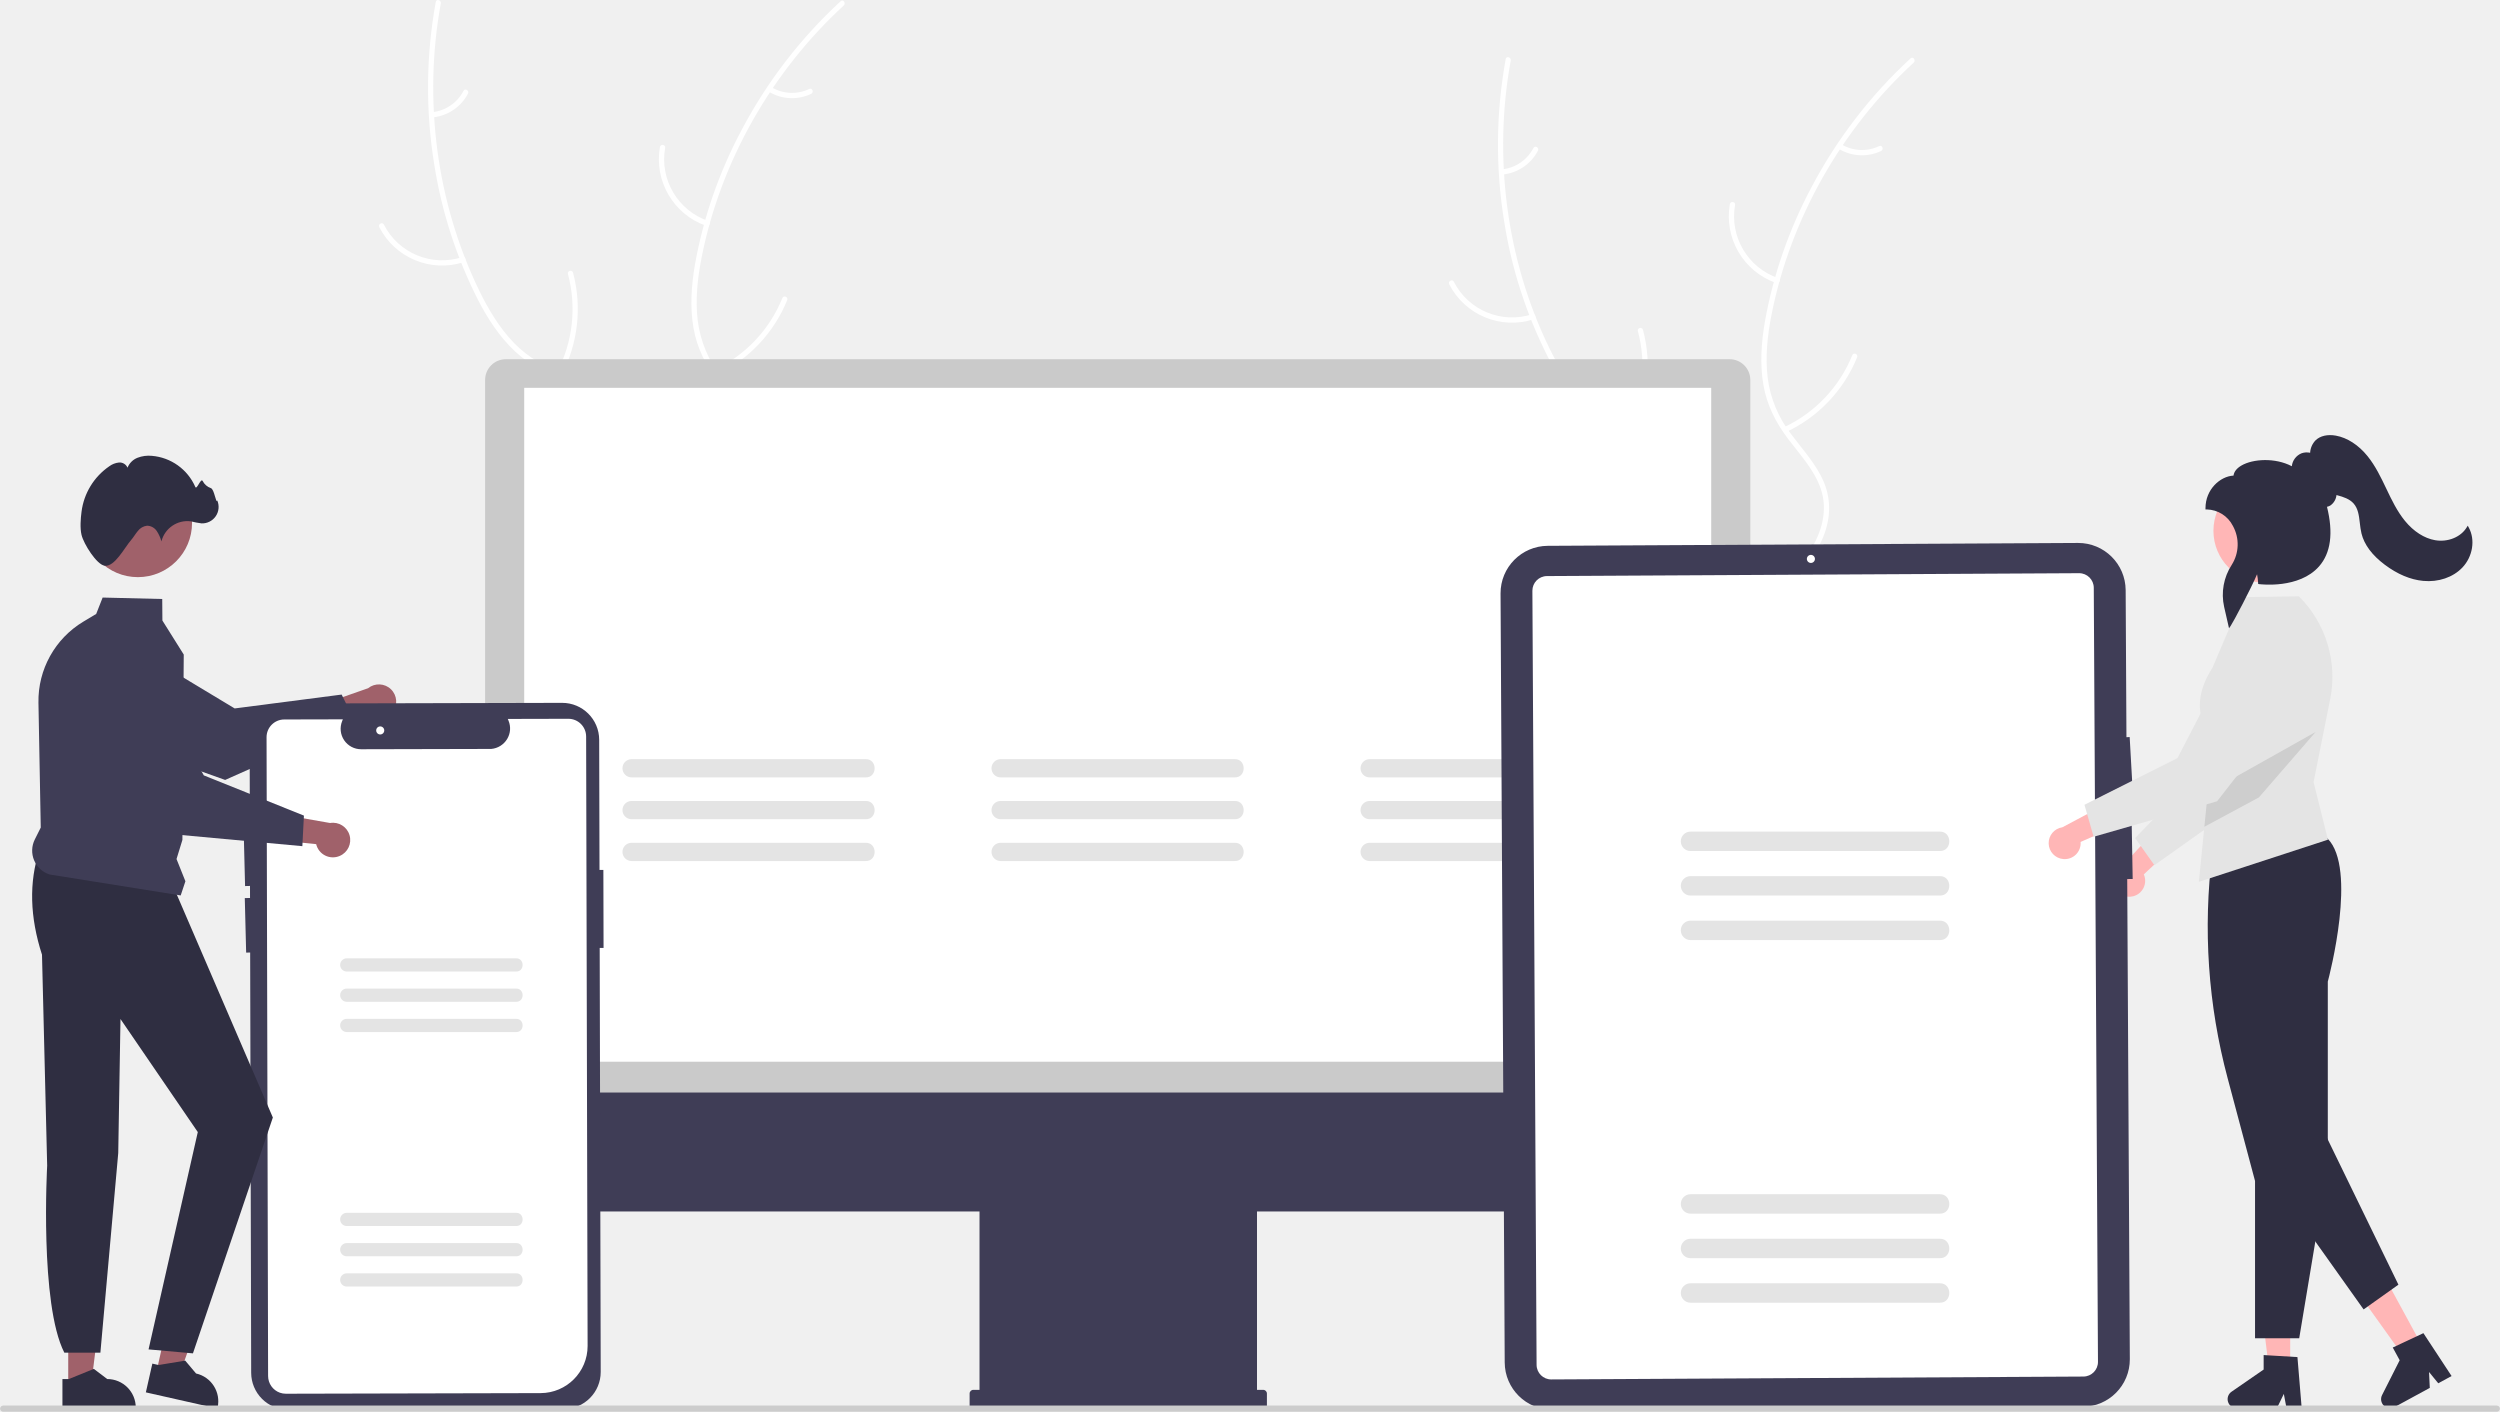
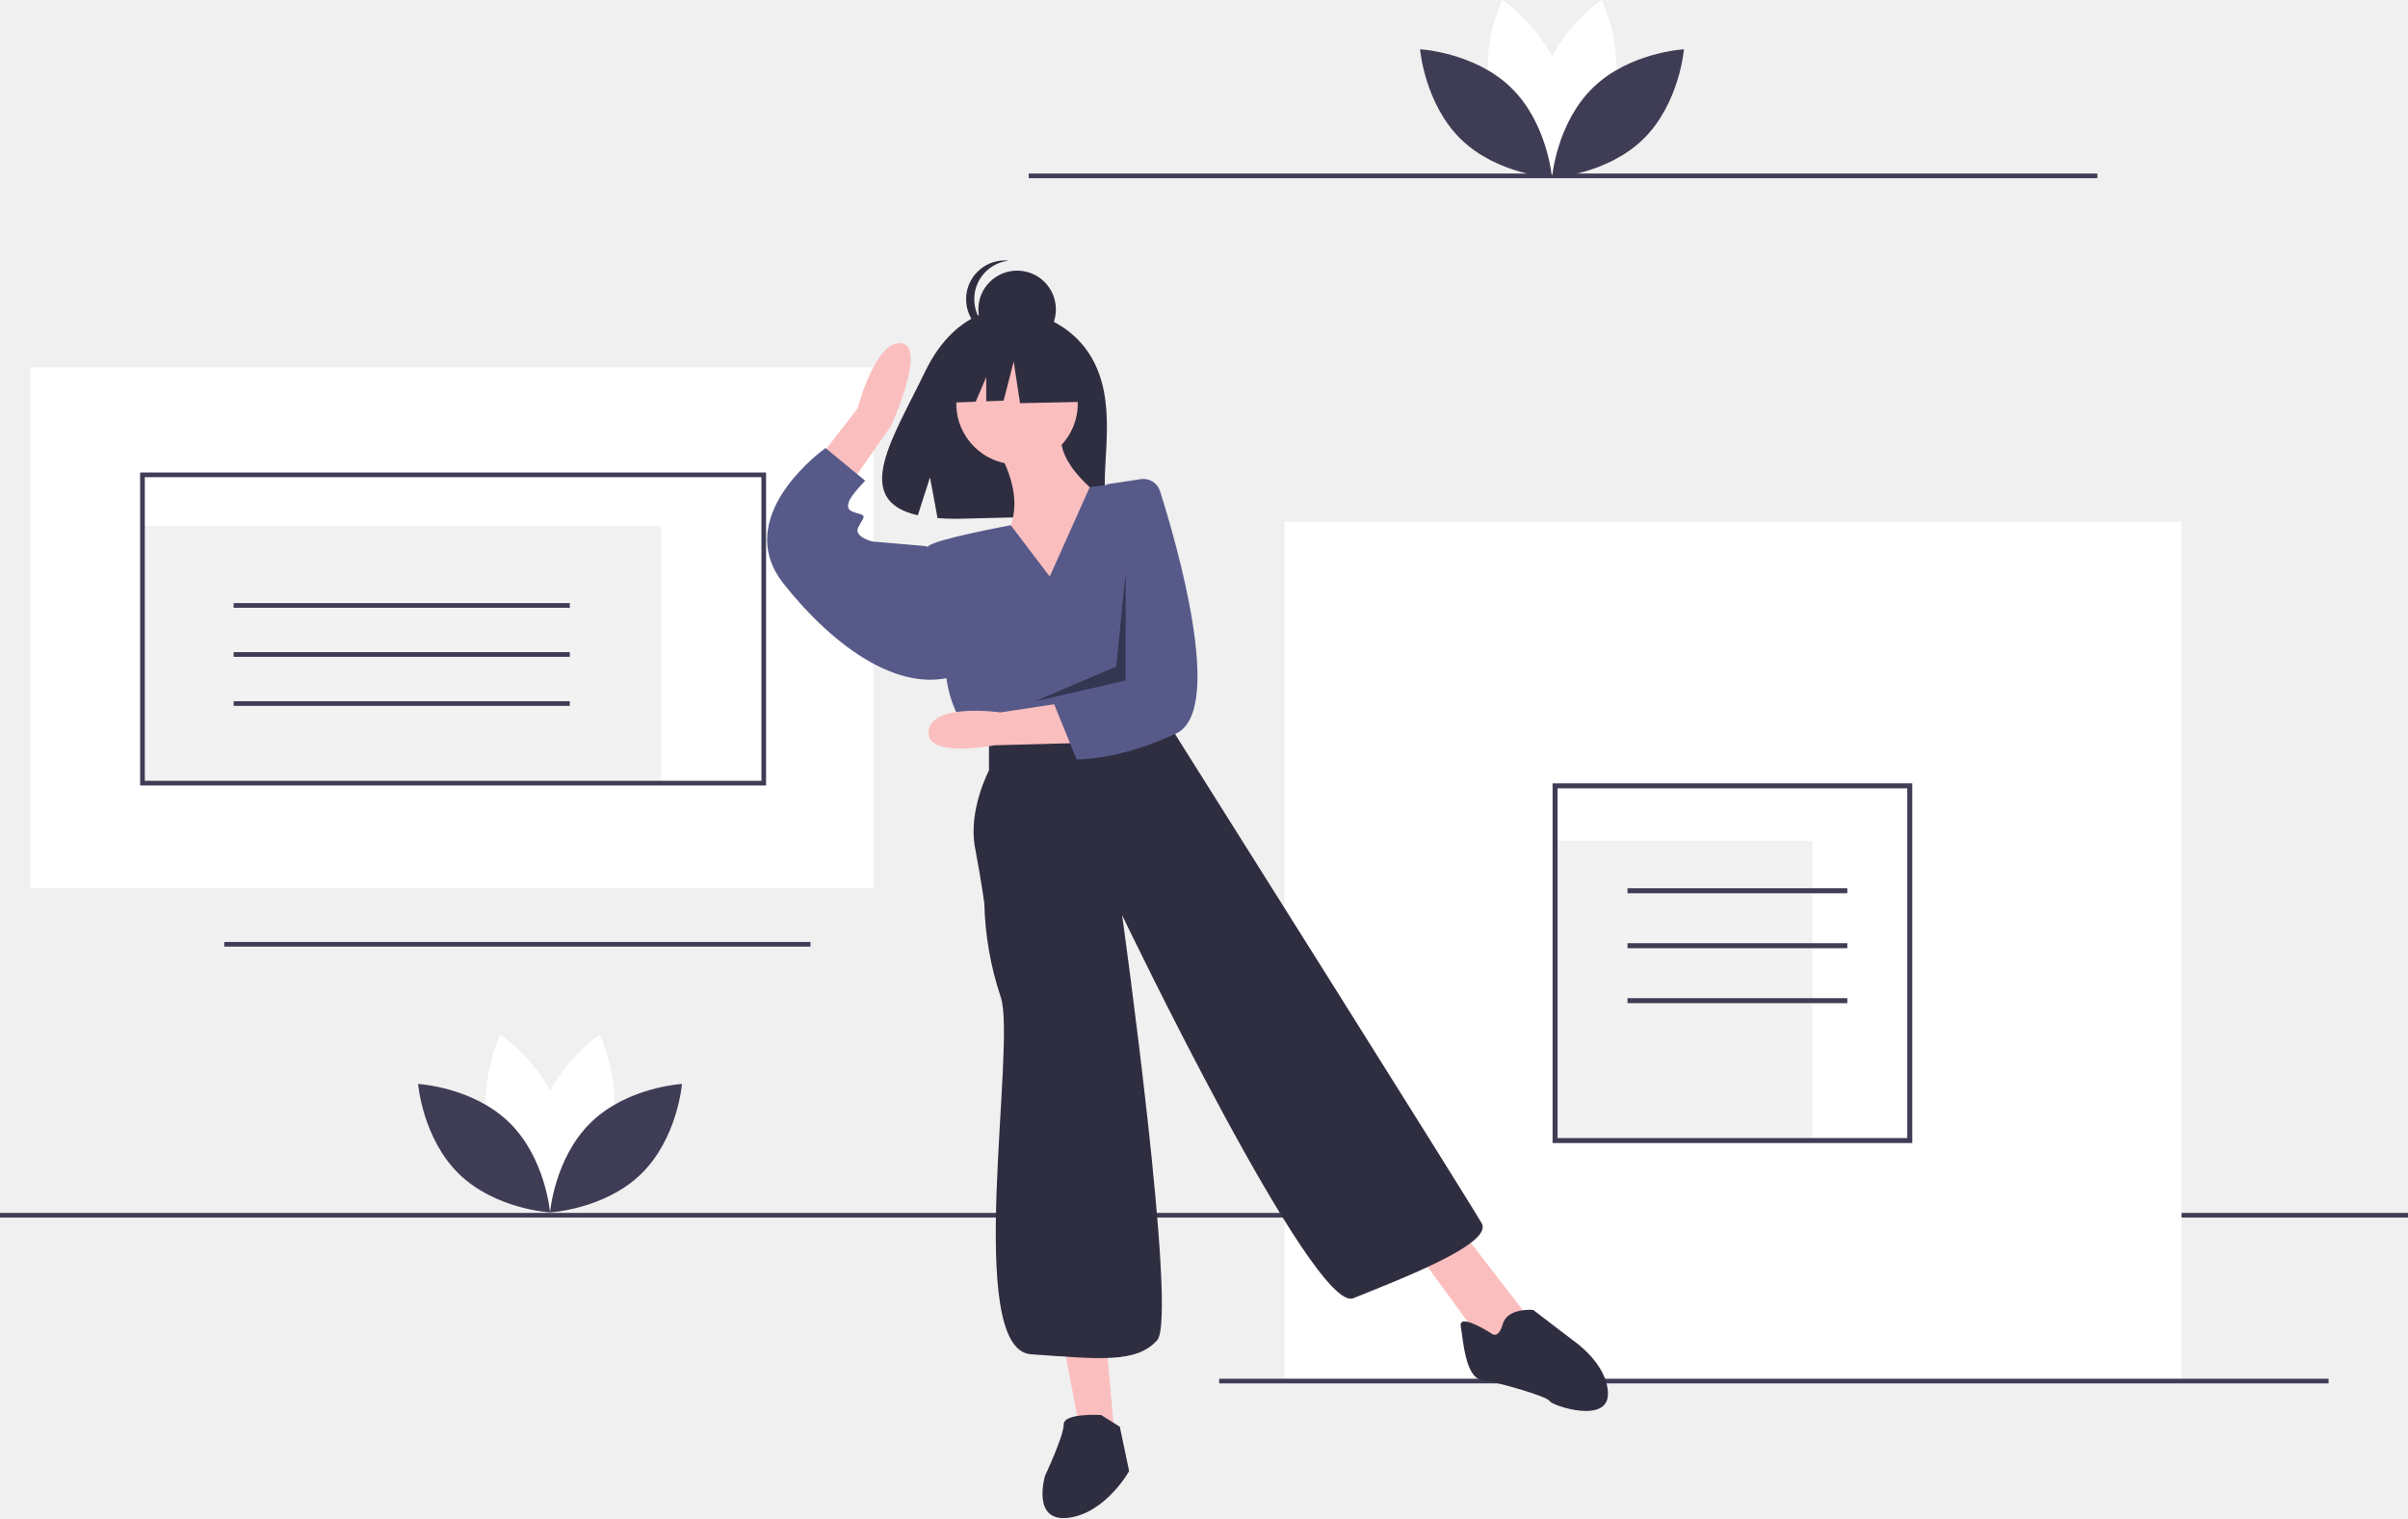
- <svg xmlns="http://www.w3.org/2000/svg" id="fea1fc4e-769a-4b20-9f11-50e93fd8b410" data-name="Layer 1" width="962.675" height="543.621" viewBox="0 0 962.675 543.621">
-   <path d="M940.042,523.326a6.126,6.126,0,0,0,4.134-8.435l15.899-14.87L949.076,497.378l-13.412,14.526a6.159,6.159,0,0,0,4.378,11.422Z" transform="translate(-118.6623 -178.1894)" fill="#ffb6b6" />
-   <path d="M948.255,511.348l-7.415-10.455L968.692,472.087l6.467-45.407a15.445,15.445,0,0,1,20.223-12.458h0a15.461,15.461,0,0,1,9.703,19.569l-16.5,48.954Z" transform="translate(-118.6623 -178.1894)" fill="#e4e4e4" />
-   <polygon points="881.887 526.632 873.656 526.632 869.74 494.882 881.889 494.883 881.887 526.632" fill="#ffb6b6" />
-   <path d="M1004.978,720.451H999.137l-1.043-5.514-2.67,5.514H979.933a3.482,3.482,0,0,1-1.979-6.348l12.371-8.544v-5.575l13.012.777Z" transform="translate(-118.6623 -178.1894)" fill="#2f2e41" />
-   <polygon points="932.67 518.256 925.44 522.19 906.825 496.174 917.496 490.367 932.67 518.256" fill="#ffb6b6" />
-   <path d="M1062.692,708.057l-5.13,2.792-3.551-4.345.29,6.12-13.607,7.404a3.482,3.482,0,0,1-4.772-4.63l6.783-13.418-2.665-4.897,11.801-5.537Z" transform="translate(-118.6623 -178.1894)" fill="#2f2e41" />
-   <path d="M1004.018,693.516H987.007v-60.575l-10.531-39.492a226.076,226.076,0,0,1-5.915-86.689l.015-.119.091-.077c.27-.227,27.224-22.514,44.273-5.465,11.492,11.492.694,52.815.089,55.083v71.236Z" transform="translate(-118.6623 -178.1894)" fill="#2f2e41" />
-   <path d="M1003.976,407.896l-.09-.09-21.69.33-11.58,27.18c-10.72,16.65-.47,26.12.25,27.62l-2.05,20.43-1.32,13.18-2.12,21.22,49.71-16.24-5.53-22.15,6.39-31.95A43.698,43.698,0,0,0,1003.976,407.896Z" transform="translate(-118.6623 -178.1894)" fill="#e4e4e4" />
-   <polygon points="875.207 455.064 910.153 504.218 923.558 494.687 894.373 434.711 875.207 455.064" fill="#2f2e41" />
-   <circle cx="872.352" cy="204.4" r="20.024" fill="#ffb6b6" />
-   <polygon points="891.664 281.866 869.824 307.066 848.834 318.356 850.154 305.176 862.514 298.236 891.664 281.866" opacity="0.1" />
-   <path d="M976.989,420.115l-1.879-8.233a21.161,21.161,0,0,1,2.92-16.179,14.708,14.708,0,0,0,.452-15.007,11.542,11.542,0,0,0-10.056-6.334h-.5v-.5c0-7.18,5.596-12.248,10.798-12.539.188-1.494,1.247-2.833,3.091-3.897,4.405-2.54,12.921-3.09,19.356.294a6.101,6.101,0,0,1,3.766-4.992,6.018,6.018,0,0,1,3.289-.189,7.448,7.448,0,0,1,2.092-4.799c1.776-1.722,4.626-2.376,7.82-1.799,4.386.796,8.708,3.59,12.172,7.868,3.071,3.793,5.203,8.263,7.265,12.586,2.027,4.251,4.124,8.647,7.163,12.37,3.329,4.078,7.454,6.72,11.615,7.439,4.853.84,9.834-1.158,12.113-4.857l.453-.734.412.758c2.561,4.705,1.513,11.17-2.491,15.373-3.591,3.769-9.226,5.689-15.069,5.131-4.947-.47-9.937-2.573-14.831-6.248-4.861-3.65-7.868-7.686-8.936-11.994a32.501,32.501,0,0,1-.642-4.043c-.331-2.849-.643-5.54-2.396-7.52-1.575-1.781-4.012-2.552-6.173-3.135l-.424-.114a5.542,5.542,0,0,1-2.362,4.025,3.998,3.998,0,0,1-1.291.497c2.506,10.085,1.476,17.807-3.065,22.955-7.665,8.691-22.392,6.903-23.016,6.824l-.415-.054-.021-.417a23.242,23.242,0,0,0-.41-3.336c-2.109,5.083-9.206,18.522-10.155,19.878Z" transform="translate(-118.6623 -178.1894)" fill="#2f2e41" />
-   <path d="M269.844,452.448a6.618,6.618,0,0,1-10.136.478l-21.566,9.379,2.101-12.039,20.157-7.061a6.653,6.653,0,0,1,9.444,9.243Z" transform="translate(-118.6623 -178.1894)" fill="#a0616a" />
-   <path d="M255.453,456.207l-50.089,22.312-.107-.038-57.089-20.344a18.804,18.804,0,0,1-8.433-24.393h0a18.784,18.784,0,0,1,26.807-8.35l42.485,25.593,41.197-5.339Z" transform="translate(-118.6623 -178.1894)" fill="#3f3d56" />
-   <path d="M276.438,309.304c-18.936-41.884-18.238-94.975,11.15-130.319A211.783,211.783,0,0,0,363.389,303.067c15.13,11.947,33.202,23.659,37.335,42.488,2.572,11.716-1.073,24.109-7.376,34.314-6.303,10.206-15.088,18.602-23.773,26.875l-.974,2.831C330.809,383.411,295.374,351.188,276.438,309.304Z" transform="translate(-118.6623 -178.1894)" fill="#f0f0f0" />
-   <path d="M288.406,179.496c-6.763,37.034-1.739,76.468,14.7,110.398,3.554,7.336,7.798,14.468,13.479,20.367a44.709,44.709,0,0,0,20.299,11.901c7.147,2.087,14.7,3.394,21.216,7.182,6.868,3.993,11.13,10.692,12.79,18.375,2.032,9.4.564,18.97-1.196,28.278-1.954,10.335-4.148,21.039-1.316,31.428.343,1.259-1.63,1.718-1.973.461-4.927-18.076,4.652-35.903,3.313-54.077-.625-8.48-3.809-16.823-11.08-21.736-6.358-4.296-14.145-5.651-21.401-7.701-7.618-2.153-14.46-5.442-20.281-10.897-5.955-5.58-10.487-12.562-14.213-19.774a175.619,175.619,0,0,1-16.873-52.231,184.227,184.227,0,0,1,.598-62.572c.234-1.279,2.168-.673,1.936.598Z" transform="translate(-118.6623 -178.1894)" fill="#fff" />
-   <path d="M297.181,279.148a27.158,27.158,0,0,1-32.472-13.503c-.589-1.163,1.19-2.133,1.78-.969a25.148,25.148,0,0,0,30.231,12.499c1.24-.404,1.693,1.571.461,1.973Z" transform="translate(-118.6623 -178.1894)" fill="#fff" />
-   <path d="M333.121,321.582a52.346,52.346,0,0,0,4.234-37.912c-.339-1.26,1.635-1.719,1.973-.461a54.447,54.447,0,0,1-4.486,39.442c-.611,1.154-2.329.079-1.721-1.069Z" transform="translate(-118.6623 -178.1894)" fill="#fff" />
-   <path d="M285.106,221.389a15.373,15.373,0,0,0,12.047-8.225c.596-1.161,2.313-.085,1.721,1.069a17.227,17.227,0,0,1-13.307,9.129,1.047,1.047,0,0,1-1.217-.756,1.018,1.018,0,0,1,.756-1.217Z" transform="translate(-118.6623 -178.1894)" fill="#fff" />
-   <path d="M443.219,179.395c-.352.736-.704,1.472-1.047,2.222a202.452,202.452,0,0,0-11.557,30.74c-.246.811-.483,1.637-.705,2.454a213.431,213.431,0,0,0-6.483,78.311,207.267,207.267,0,0,0,5.623,30.986c3.671,14.047,8.768,28.985,7.618,43.011a35.555,35.555,0,0,1-.582,4.362L372.131,410.546c-.19.016-.372.047-.562.063l-2.482,1.676c-.174-.515-.343-1.053-.516-1.568-.102-.298-.19-.605-.292-.904-.063-.202-.126-.404-.195-.582-.021-.067-.042-.135-.055-.187-.069-.178-.114-.351-.174-.515q-1.43-4.506-2.802-9.048c-.009-.015-.009-.015-.004-.038-6.909-23.088-11.951-46.956-13.21-70.83-.038-.718-.085-1.451-.093-2.187a197.78,197.78,0,0,1,1.115-32.256,174.847,174.847,0,0,1,2.994-17.436,145.397,145.397,0,0,1,16.844-42.224c15.541-26.122,39.263-46.982,68.296-54.557C441.738,179.759,442.467,179.574,443.219,179.395Z" transform="translate(-118.6623 -178.1894)" fill="#f0f0f0" />
-   <path d="M443.571,180.295c-27.697,25.498-47.428,60.009-54.73,96.997-1.579,7.997-2.485,16.246-1.5,24.378a44.709,44.709,0,0,0,9.042,21.723c4.45,5.97,9.694,11.56,12.616,18.508,3.08,7.323,2.449,15.238-.851,22.372-4.037,8.729-10.97,15.486-17.98,21.858-7.783,7.075-15.979,14.301-19.973,24.302-.484,1.212-2.336.39-1.853-.82,6.949-17.399,25.331-25.866,35.203-41.182,4.607-7.147,7.087-15.726,4.24-24.026-2.49-7.259-7.892-13.028-12.451-19.034-4.786-6.306-8.269-13.051-9.633-20.911-1.395-8.041-.81-16.343.557-24.346a175.619,175.619,0,0,1,17.975-51.862,184.227,184.227,0,0,1,38.15-49.6c.957-.881,2.136.768,1.186,1.643Z" transform="translate(-118.6623 -178.1894)" fill="#fff" />
-   <path d="M390.58,265.144a27.158,27.158,0,0,1-17.797-30.332c.23-1.283,2.234-.987,2.004.298a25.148,25.148,0,0,0,16.613,28.181c1.233.424.406,2.274-.82,1.853Z" transform="translate(-118.6623 -178.1894)" fill="#fff" />
-   <path d="M393.728,320.664a52.346,52.346,0,0,0,26.207-27.721c.488-1.21,2.34-.389,1.853.82a54.447,54.447,0,0,1-27.329,28.791c-1.183.554-1.907-1.339-.73-1.89Z" transform="translate(-118.6623 -178.1894)" fill="#fff" />
-   <path d="M415.714,211.757a15.373,15.373,0,0,0,14.571.686c1.175-.568,1.898,1.325.73,1.89a17.227,17.227,0,0,1-16.121-.723,1.047,1.047,0,0,1-.516-1.336,1.018,1.018,0,0,1,1.336-.516Z" transform="translate(-118.6623 -178.1894)" fill="#fff" />
-   <path d="M688.438,331.304c-18.936-41.884-18.238-94.975,11.15-130.319A211.783,211.783,0,0,0,775.389,325.067c15.13,11.947,33.202,23.659,37.335,42.488,2.572,11.716-1.073,24.109-7.376,34.314-6.303,10.206-15.088,18.602-23.773,26.875l-.974,2.831C742.809,405.411,707.374,373.188,688.438,331.304Z" transform="translate(-118.6623 -178.1894)" fill="#f0f0f0" />
-   <path d="M700.406,201.496c-6.763,37.034-1.739,76.468,14.7,110.398,3.554,7.336,7.798,14.468,13.479,20.367a44.709,44.709,0,0,0,20.299,11.901c7.147,2.087,14.7,3.394,21.216,7.182,6.868,3.993,11.13,10.692,12.79,18.375,2.032,9.4.564,18.97-1.196,28.278-1.954,10.335-4.148,21.039-1.316,31.428.343,1.259-1.63,1.718-1.973.461-4.927-18.076,4.652-35.903,3.313-54.077-.625-8.48-3.809-16.823-11.08-21.736-6.358-4.296-14.145-5.651-21.401-7.701-7.618-2.153-14.46-5.442-20.281-10.897-5.955-5.58-10.487-12.562-14.213-19.774a175.619,175.619,0,0,1-16.873-52.231,184.227,184.227,0,0,1,.598-62.572c.234-1.279,2.168-.673,1.936.598Z" transform="translate(-118.6623 -178.1894)" fill="#fff" />
-   <path d="M709.181,301.148a27.158,27.158,0,0,1-32.472-13.503c-.589-1.163,1.19-2.133,1.78-.969a25.148,25.148,0,0,0,30.231,12.499c1.24-.404,1.693,1.571.461,1.973Z" transform="translate(-118.6623 -178.1894)" fill="#fff" />
-   <path d="M745.121,343.582a52.346,52.346,0,0,0,4.234-37.912c-.339-1.26,1.635-1.719,1.973-.461a54.447,54.447,0,0,1-4.486,39.442c-.611,1.154-2.329.079-1.721-1.069Z" transform="translate(-118.6623 -178.1894)" fill="#fff" />
-   <path d="M697.106,243.389a15.373,15.373,0,0,0,12.047-8.225c.596-1.161,2.313-.085,1.721,1.069a17.227,17.227,0,0,1-13.307,9.129,1.047,1.047,0,0,1-1.217-.756,1.018,1.018,0,0,1,.756-1.217Z" transform="translate(-118.6623 -178.1894)" fill="#fff" />
-   <path d="M855.219,201.395c-.352.736-.704,1.472-1.047,2.222a202.452,202.452,0,0,0-11.557,30.74c-.246.811-.483,1.637-.705,2.454a213.431,213.431,0,0,0-6.483,78.311,207.267,207.267,0,0,0,5.623,30.986c3.671,14.047,8.768,28.985,7.618,43.011a35.555,35.555,0,0,1-.582,4.362L784.131,432.546c-.19.016-.372.047-.562.063l-2.482,1.676c-.174-.515-.343-1.053-.516-1.568-.102-.298-.19-.605-.292-.904-.063-.202-.126-.404-.195-.582-.021-.067-.042-.135-.055-.187-.069-.178-.114-.351-.174-.515q-1.43-4.506-2.802-9.048c-.009-.015-.009-.015-.004-.038-6.909-23.088-11.951-46.956-13.21-70.83-.038-.718-.085-1.451-.093-2.187a197.78,197.78,0,0,1,1.115-32.256,174.847,174.847,0,0,1,2.994-17.436,145.397,145.397,0,0,1,16.844-42.224c15.541-26.122,39.263-46.982,68.296-54.557C853.738,201.759,854.467,201.574,855.219,201.395Z" transform="translate(-118.6623 -178.1894)" fill="#f0f0f0" />
-   <path d="M855.571,202.295c-27.697,25.498-47.428,60.009-54.73,96.997-1.579,7.997-2.485,16.246-1.5,24.378a44.709,44.709,0,0,0,9.042,21.723c4.45,5.97,9.694,11.56,12.616,18.508,3.08,7.323,2.449,15.238-.851,22.372-4.037,8.729-10.97,15.486-17.98,21.858-7.783,7.075-15.979,14.301-19.973,24.302-.484,1.212-2.336.39-1.853-.82,6.949-17.399,25.331-25.866,35.203-41.182,4.607-7.147,7.087-15.726,4.24-24.026-2.49-7.259-7.892-13.028-12.451-19.034-4.786-6.306-8.269-13.051-9.633-20.911-1.395-8.041-.81-16.343.557-24.346a175.619,175.619,0,0,1,17.975-51.862,184.227,184.227,0,0,1,38.15-49.6c.957-.881,2.136.768,1.186,1.643Z" transform="translate(-118.6623 -178.1894)" fill="#fff" />
-   <path d="M802.58,287.144a27.158,27.158,0,0,1-17.797-30.332c.23-1.283,2.234-.987,2.004.298a25.148,25.148,0,0,0,16.613,28.181c1.233.424.406,2.274-.82,1.853Z" transform="translate(-118.6623 -178.1894)" fill="#fff" />
-   <path d="M805.728,342.664a52.346,52.346,0,0,0,26.207-27.721c.488-1.21,2.34-.389,1.853.82a54.447,54.447,0,0,1-27.329,28.791c-1.183.554-1.907-1.339-.73-1.89Z" transform="translate(-118.6623 -178.1894)" fill="#fff" />
-   <path d="M827.714,233.757a15.373,15.373,0,0,0,14.571.686c1.175-.568,1.898,1.325.73,1.89a17.227,17.227,0,0,1-16.121-.723,1.047,1.047,0,0,1-.516-1.336,1.018,1.018,0,0,1,1.336-.516Z" transform="translate(-118.6623 -178.1894)" fill="#fff" />
-   <path d="M305.468,606.529H792.649V324.481a7.98,7.98,0,0,0-7.971-7.971H313.439a7.98,7.98,0,0,0-7.971,7.971Z" transform="translate(-118.6623 -178.1894)" fill="#cacaca" />
-   <rect x="201.858" y="149.345" width="457.077" height="259.491" fill="#fff" />
-   <path d="M305.044,598.897v34.805a10.987,10.987,0,0,0,10.987,10.987H495.846v68.689h-2.389a1.427,1.427,0,0,0-1.427,1.427V719.583a1.427,1.427,0,0,0,1.427,1.427H605.084A1.427,1.427,0,0,0,606.511,719.583v-4.778a1.427,1.427,0,0,0-1.427-1.427h-2.389V644.69H782.51a10.987,10.987,0,0,0,10.987-10.987v-34.805Z" transform="translate(-118.6623 -178.1894)" fill="#3f3d56" />
-   <path d="M462.649,455.862H351.262a2.931,2.931,0,0,1-2.928-2.928V407.739a2.931,2.931,0,0,1,2.928-2.928h111.386a2.931,2.931,0,0,1,2.928,2.928v45.196A2.931,2.931,0,0,1,462.649,455.862Z" transform="translate(-118.6623 -178.1894)" fill="#ffffff" />
-   <path d="M452.043,477.543H361.868a3.513,3.513,0,0,1,0-7.027h90.174C456.574,470.453,456.619,477.607,452.043,477.543Z" transform="translate(-118.6623 -178.1894)" fill="#e4e4e4" />
-   <path d="M452.043,493.645H361.868a3.513,3.513,0,0,1,0-7.027h90.174C456.574,486.556,456.619,493.709,452.043,493.645Z" transform="translate(-118.6623 -178.1894)" fill="#e4e4e4" />
-   <path d="M452.043,509.748H361.868a3.513,3.513,0,0,1,0-7.027h90.174C456.574,502.658,456.619,509.812,452.043,509.748Z" transform="translate(-118.6623 -178.1894)" fill="#e4e4e4" />
-   <path d="M604.752,455.862H493.365a2.931,2.931,0,0,1-2.928-2.928V407.739a2.931,2.931,0,0,1,2.928-2.928h111.386a2.931,2.931,0,0,1,2.928,2.928v45.196A2.931,2.931,0,0,1,604.752,455.862Z" transform="translate(-118.6623 -178.1894)" fill="#ffffff" />
-   <path d="M594.146,477.543H503.971a3.513,3.513,0,0,1,0-7.027h90.174C598.676,470.453,598.722,477.607,594.146,477.543Z" transform="translate(-118.6623 -178.1894)" fill="#e4e4e4" />
-   <path d="M594.146,493.645H503.971a3.513,3.513,0,0,1,0-7.027h90.174C598.676,486.556,598.722,493.709,594.146,493.645Z" transform="translate(-118.6623 -178.1894)" fill="#e4e4e4" />
-   <path d="M594.146,509.748H503.971a3.513,3.513,0,0,1,0-7.027h90.174C598.676,502.658,598.722,509.812,594.146,509.748Z" transform="translate(-118.6623 -178.1894)" fill="#e4e4e4" />
-   <path d="M746.854,455.862H635.468a2.931,2.931,0,0,1-2.928-2.928V407.739a2.931,2.931,0,0,1,2.928-2.928h111.386a2.931,2.931,0,0,1,2.928,2.928v45.196A2.931,2.931,0,0,1,746.854,455.862Z" transform="translate(-118.6623 -178.1894)" fill="#ffffff" />
-   <path d="M736.248,477.543H646.074a3.513,3.513,0,0,1,0-7.027h90.174C740.779,470.453,740.825,477.607,736.248,477.543Z" transform="translate(-118.6623 -178.1894)" fill="#e4e4e4" />
-   <path d="M736.248,493.645H646.074a3.513,3.513,0,0,1,0-7.027h90.174C740.779,486.556,740.825,493.709,736.248,493.645Z" transform="translate(-118.6623 -178.1894)" fill="#e4e4e4" />
-   <path d="M736.248,509.748H646.074a3.513,3.513,0,0,1,0-7.027h90.174C740.779,502.658,740.825,509.812,736.248,509.748Z" transform="translate(-118.6623 -178.1894)" fill="#e4e4e4" />
-   <path d="M937.189,405.421l.304,56.649,1.242-.07,1.18,20.973-2.305.126.064,12.6,1.845-.036.374,20.991-2.101.038,1.001,184.856a18.274,18.274,0,0,1-18.156,18.356L716.437,721.01a18.272,18.272,0,0,1-18.356-18.156L696.478,406.727a18.274,18.274,0,0,1,18.156-18.356l204.199-1.107A18.281,18.281,0,0,1,937.189,405.421Z" transform="translate(-118.6623 -178.1894)" fill="#3f3d56" />
-   <path d="M920.932,708.258,716.014,709.369a5.634,5.634,0,0,1-5.658-5.597l-1.617-298.095a5.634,5.634,0,0,1,5.597-5.658l204.918-1.111a5.634,5.634,0,0,1,5.658,5.597l1.617,298.095A5.634,5.634,0,0,1,920.932,708.258Z" transform="translate(-118.6623 -178.1894)" fill="#fff" />
-   <circle cx="697.324" cy="215.221" r="1.553" fill="#fff" />
-   <path d="M876.934,482.811h-118.6a3.121,3.121,0,0,1-3.117-3.117V431.571a3.121,3.121,0,0,1,3.117-3.117h118.6a3.121,3.121,0,0,1,3.117,3.117v48.123A3.121,3.121,0,0,1,876.934,482.811Z" transform="translate(-118.6623 -178.1894)" fill="#ffffff" />
-   <path d="M865.641,505.896H769.627a3.741,3.741,0,0,1,0-7.482h96.014C870.466,498.347,870.514,505.964,865.641,505.896Z" transform="translate(-118.6623 -178.1894)" fill="#e4e4e4" />
-   <path d="M865.641,523.042H769.627a3.741,3.741,0,0,1,0-7.482h96.014C870.466,515.493,870.514,523.11,865.641,523.042Z" transform="translate(-118.6623 -178.1894)" fill="#e4e4e4" />
-   <path d="M865.641,540.187H769.627a3.741,3.741,0,0,1,0-7.482h96.014C870.466,532.638,870.514,540.255,865.641,540.187Z" transform="translate(-118.6623 -178.1894)" fill="#e4e4e4" />
-   <path d="M876.934,622.446h-118.6a3.121,3.121,0,0,1-3.117-3.117V571.206a3.121,3.121,0,0,1,3.117-3.117h118.6a3.121,3.121,0,0,1,3.117,3.117v48.123A3.121,3.121,0,0,1,876.934,622.446Z" transform="translate(-118.6623 -178.1894)" fill="#ffffff" />
-   <path d="M865.641,645.531H769.627a3.741,3.741,0,0,1,0-7.482h96.014C870.466,637.982,870.514,645.599,865.641,645.531Z" transform="translate(-118.6623 -178.1894)" fill="#e4e4e4" />
-   <path d="M865.641,662.676H769.627a3.741,3.741,0,0,1,0-7.482h96.014C870.466,655.127,870.514,662.744,865.641,662.676Z" transform="translate(-118.6623 -178.1894)" fill="#e4e4e4" />
-   <path d="M865.641,679.822H769.627a3.741,3.741,0,0,1,0-7.482h96.014C870.466,672.273,870.514,679.89,865.641,679.822Z" transform="translate(-118.6623 -178.1894)" fill="#e4e4e4" />
-   <path d="M349.98,706.464l-.394-163.254,1.488-.004-.072-30.027-1.488.004-.122-50.124A14.255,14.255,0,0,0,335.102,448.838l-106.086.256a14.256,14.256,0,0,0-14.222,14.29l.084,34.95-2.37.059.524,20.993,1.898-.047.011,4.632-2.019.05.524,20.993,1.547-.039.391,161.812a14.23,14.23,0,0,0,14.29,14.222l106.085-.256A14.273,14.273,0,0,0,349.98,706.464Z" transform="translate(-118.6623 -178.1894)" fill="#3f3d56" />
-   <path d="M226.429,714.477a6.845,6.845,0,0,1-4.531-6.42l-.594-245.973a6.831,6.831,0,0,1,6.814-6.847l22.572-.054-.28.689a7.874,7.874,0,0,0,7.316,10.83l50.093-.121a7.974,7.974,0,0,0,6.121-3.801,7.808,7.808,0,0,0,.544-7.063l-.283-.688,23.315-.057a6.84,6.84,0,0,1,6.848,6.815l.567,234.679a18.147,18.147,0,0,1-18.083,18.169l-98.104.237A6.841,6.841,0,0,1,226.429,714.477Z" transform="translate(-118.6623 -178.1894)" fill="#fff" />
-   <circle cx="146.413" cy="281.27" r="1.553" fill="#fff" />
-   <path d="M325.108,536.607h-80.598a2.121,2.121,0,0,1-2.118-2.118V501.786a2.121,2.121,0,0,1,2.118-2.118h80.598a2.121,2.121,0,0,1,2.118,2.118v32.703A2.121,2.121,0,0,1,325.108,536.607Z" transform="translate(-118.6623 -178.1894)" fill="#ffffff" />
-   <path d="M317.433,552.295H252.184a2.542,2.542,0,1,1,0-5.084H317.433C320.712,547.165,320.744,552.341,317.433,552.295Z" transform="translate(-118.6623 -178.1894)" fill="#e4e4e4" />
-   <path d="M317.433,563.947H252.184a2.542,2.542,0,1,1,0-5.084H317.433C320.712,558.817,320.744,563.993,317.433,563.947Z" transform="translate(-118.6623 -178.1894)" fill="#e4e4e4" />
-   <path d="M317.433,575.598H252.184a2.542,2.542,0,1,1,0-5.084H317.433C320.712,570.468,320.744,575.645,317.433,575.598Z" transform="translate(-118.6623 -178.1894)" fill="#e4e4e4" />
-   <path d="M325.108,634.607h-80.598a2.121,2.121,0,0,1-2.118-2.118V599.786a2.121,2.121,0,0,1,2.118-2.118h80.598a2.121,2.121,0,0,1,2.118,2.118v32.703A2.121,2.121,0,0,1,325.108,634.607Z" transform="translate(-118.6623 -178.1894)" fill="#ffffff" />
-   <path d="M317.433,650.295H252.184a2.542,2.542,0,1,1,0-5.084H317.433C320.712,645.165,320.744,650.341,317.433,650.295Z" transform="translate(-118.6623 -178.1894)" fill="#e4e4e4" />
-   <path d="M317.433,661.947H252.184a2.542,2.542,0,1,1,0-5.084H317.433C320.712,656.817,320.744,661.993,317.433,661.947Z" transform="translate(-118.6623 -178.1894)" fill="#e4e4e4" />
-   <path d="M317.433,673.598H252.184a2.542,2.542,0,1,1,0-5.084H317.433C320.712,668.468,320.744,673.645,317.433,673.598Z" transform="translate(-118.6623 -178.1894)" fill="#e4e4e4" />
-   <polygon points="26.276 533.887 35.034 533.886 39.2 500.107 26.274 500.107 26.276 533.887" fill="#a0616a" />
-   <path d="M142.704,709.217l2.465-0,9.624-3.914,5.158,3.913h.001a10.992,10.992,0,0,1,10.991,10.991v.357l-28.238.001Z" transform="translate(-118.6623 -178.1894)" fill="#2f2e41" />
-   <polygon points="60.214 528.368 68.756 530.297 80.261 498.265 67.653 495.418 60.214 528.368" fill="#a0616a" />
-   <path d="M177.327,703.276l2.405.543,10.25-1.698,4.169,4.953.001 0A10.992,10.992,0,0,1,202.451,720.217l-.079.348-27.545-6.219Z" transform="translate(-118.6623 -178.1894)" fill="#2f2e41" />
-   <path d="M133.846,505.566c-4.106,12.384-3.672,25.826.987,40.253l1.992,81.228s-2.967,53.268,6.608,72.012h13.886l6.875-76.877.863-51.6L194.828,614.115,175.866,697.803l17.091,1.528,30.77-90.82-37.964-88.111Z" transform="translate(-118.6623 -178.1894)" fill="#2f2e41" />
-   <path d="M188.239,523.001l-50.493-8.077a9.638,9.638,0,0,1-5.68-13.49l2.29-4.58-.889-48.121a35.646,35.646,0,0,1,17.307-31.181l4.924-2.944,2.488-6.319,22.946.56.067,8.288,8.218,13.104-0.0.054-.516,71.322-2.265,7.36,3.424,8.561Z" transform="translate(-118.6623 -178.1894)" fill="#3f3d56" />
-   <circle cx="53.098" cy="201.393" r="20.849" fill="#a0616a" />
-   <path d="M150.05,384.127c-.622-2.62-.336-6.306.015-8.944a25.035,25.035,0,0,1,10.596-17.384,7.633,7.633,0,0,1,3.802-1.511,3.282,3.282,0,0,1,3.3,1.996,6.842,6.842,0,0,1,3.86-3.828,12.058,12.058,0,0,1,5.494-.74,20.08,20.08,0,0,1,16.752,11.975c.557,1.323,2.112-3.564,2.818-2.314a5.557,5.557,0,0,0,3.151,2.769c1.383.386,1.944,6.082,2.488,4.754a6.332,6.332,0,0,1-6.053,8.829,34.87,34.87,0,0,1-4.143-.793,10.329,10.329,0,0,0-11.309,7.731,13.685,13.685,0,0,0-1.8-4.006,4.632,4.632,0,0,0-3.716-2.042,5.204,5.204,0,0,0-3.576,2.056c-.918,1.078-1.607,2.335-2.532,3.407-2.713,3.145-6.383,10.48-10.249,9.945C155.898,395.606,150.899,387.704,150.05,384.127Z" transform="translate(-118.6623 -178.1894)" fill="#2f2e41" />
-   <path d="M249.482,507.783a6.618,6.618,0,0,1-9.075-4.54l-23.398-2.364,7.719-9.474,21.035,3.697a6.653,6.653,0,0,1,3.718,12.68Z" transform="translate(-118.6623 -178.1894)" fill="#a0616a" />
-   <path d="M235.091,504.024l-54.603-5.031-.075-.086L140.563,453.245a18.804,18.804,0,0,1,4.572-25.401h0a18.784,18.784,0,0,1,27.466,5.824l24.545,43.099,38.547,15.488Z" transform="translate(-118.6623 -178.1894)" fill="#3f3d56" />
-   <path d="M1080.147,721.811H119.853a1.191,1.191,0,0,1,0-2.381h960.294a1.191,1.191,0,0,1,0,2.381Z" transform="translate(-118.6623 -178.1894)" fill="#ccc" />
-   <path d="M913.146,508.986a6.126,6.126,0,0,0,6.692-6.592l19.924-8.771-9.505-6.134-17.463,9.27a6.159,6.159,0,0,0,.352,12.227Z" transform="translate(-118.6623 -178.1894)" fill="#ffb6b6" />
-   <path d="M924.861,500.401l-3.538-12.319L957.137,470.113l21.127-40.709a15.445,15.445,0,0,1,23.206-5.065h0a15.461,15.461,0,0,1,2.681,21.677l-31.768,40.737Z" transform="translate(-118.6623 -178.1894)" fill="#e4e4e4" />
+ <svg xmlns="http://www.w3.org/2000/svg" id="a52ce8ac-7708-4c6b-8f08-fc4d288bf8bf" data-name="Layer 1" width="1031" height="649.973" viewBox="0 0 1031 649.973">
+   <rect y="519.299" width="1031" height="2" fill="#3f3d56" />
+   <rect x="550" y="223.299" width="384" height="368" fill="#ffffff" />
+   <rect x="522" y="590.299" width="475" height="2" fill="#3f3d56" />
+   <rect x="665.817" y="359.988" width="110.153" height="128.333" fill="#f2f2f2" />
+   <path d="M903.247,614.405h-154v-154h154Zm-151.861-2.139H901.109V462.543H751.386Z" transform="translate(-84.5 -125.0135)" fill="#3f3d56" />
+   <rect x="696.831" y="380.308" width="94.111" height="2.139" fill="#3f3d56" />
+   <rect x="696.831" y="403.836" width="94.111" height="2.139" fill="#3f3d56" />
+   <rect x="696.831" y="427.363" width="94.111" height="2.139" fill="#3f3d56" />
+   <rect x="440.454" y="74.299" width="457.546" height="2" fill="#3f3d56" />
+   <rect x="96" y="403.299" width="251" height="2" fill="#3f3d56" />
+   <rect x="13" y="157.299" width="361" height="223" fill="#ffffff" />
+   <rect x="61" y="225.133" width="222" height="110.165" fill="#f2f2f2" />
+   <path d="M412.5,461.312h-268v-134h268Zm-266-2h264v-130h-264Z" transform="translate(-84.5 -125.0135)" fill="#3f3d56" />
+   <rect x="100.031" y="258.216" width="143.938" height="2" fill="#3f3d56" />
+   <rect x="100.031" y="279.216" width="143.938" height="2" fill="#3f3d56" />
+   <rect x="100.031" y="300.216" width="143.938" height="2" fill="#3f3d56" />
+   <path d="M551.745,277.912C540.138,258.3,517.174,257.386,517.174,257.386s-22.376-2.861-36.731,27.008c-13.379,27.841-31.845,54.722-2.973,61.239l5.215-16.232,3.23,17.44a112.967,112.967,0,0,0,12.353.211c30.92-.998,60.366.292,59.418-10.803C556.426,321.5,562.913,296.783,551.745,277.912Z" transform="translate(-84.5 -125.0135)" fill="#2f2e41" />
+   <path d="M509.945,314.846s15,21,6,38,21,35,21,35l22-48s-26-17-19-33Z" transform="translate(-84.5 -125.0135)" fill="#fbbebe" />
+   <circle cx="435.445" cy="172.832" r="26" fill="#fbbebe" />
+   <path d="M429.966,327.902l21.728-28.034s7.651-29.385,18.731-27.895-4.377,35.24-4.377,35.24l-21.589,31.031Z" transform="translate(-84.5 -125.0135)" fill="#fbbebe" />
+   <polygon points="455.445 575.832 462.445 612.832 477.445 616.832 473.445 572.832 455.445 575.832" fill="#fbbebe" />
+   <polygon points="606.445 535.832 633.445 572.832 644.445 577.832 653.445 562.832 626.445 527.832 606.445 535.832" fill="#fbbebe" />
+   <path d="M533.945,371.846l-16.681-21.959s-32.319,5.959-35.319,8.959,8,58,8,58,2,15,11,23l9,6,74-15,2.782-32.926A86.41,86.41,0,0,0,563.945,331.846l0,0-12.876,1.76Z" transform="translate(-84.5 -125.0135)" fill="#575a89" />
+   <path d="M485.945,360.846l-5-2-23-2s-8-2-6-6,4-5,0-6-5-2-4-5,7-9,7-9l-17-14s-.92.651-2.407,1.855c-8.44,6.834-35.147,31.489-15.593,56.145,23,29,50,46,72,40Z" transform="translate(-84.5 -125.0135)" fill="#575a89" />
+   <path d="M507.945,440.846v14s-9,17-6,33,4,24,4,24a136.533,136.533,0,0,0,7,40c7,20-16,151,13,153s45,4,54-6-15-182-15-182,82,171,99,164,60-23,55-32-131-209-131-209l-4-9Z" transform="translate(-84.5 -125.0135)" fill="#2f2e41" />
+   <path d="M555.945,730.846s-16-1-16,4-8,22-8,22-6,20,10,18,26-20,26-20l-4-19Z" transform="translate(-84.5 -125.0135)" fill="#2f2e41" />
+   <path d="M722.945,695.846s-14-9-13-3,2,22,9,23,28,7,29,9,25,10,25-3-15-23-15-23l-17-13s-11-1-13,6S722.945,695.846,722.945,695.846Z" transform="translate(-84.5 -125.0135)" fill="#2f2e41" />
+   <circle cx="435.485" cy="132.472" r="16.604" fill="#2f2e41" />
+   <path d="M501.633,253.116a16.604,16.604,0,0,1,14.856-16.51,16.772,16.772,0,0,0-1.748-.093,16.604,16.604,0,1,0,0,33.208,16.772,16.772,0,0,0,1.748-.093A16.604,16.604,0,0,1,501.633,253.116Z" transform="translate(-84.5 -125.0135)" fill="#2f2e41" />
+   <polygon points="462.113 151.008 439.426 139.125 408.097 143.986 401.615 172.614 417.751 171.994 422.258 161.476 422.258 171.821 429.703 171.534 434.025 154.789 436.726 172.614 463.193 172.074 462.113 151.008" fill="#2f2e41" />
+   <path d="M545.255,443.163l-34.987.946s-29.854,5.809-28.179-6.241,30.799-7.835,30.799-7.835l31.88-4.863Z" transform="translate(-84.5 -125.0135)" fill="#fbbebe" />
+   <path d="M572.937,330.151a7.467,7.467,0,0,1,8.236,5.128c6.849,21.584,27.951,93.813,6.985,103.723-24.694,11.672-42.714,11.158-42.714,11.158l-9.645-23.748,8.781-8.24,9.374-60.275,4.492-25.55Z" transform="translate(-84.5 -125.0135)" fill="#575a89" />
+   <polygon points="481.945 245.332 477.945 285.332 442.945 300.332 481.945 291.332 481.945 245.332" opacity="0.4" />
+   <path d="M345.867,610.086c-5.685,21.015-25.158,34.031-25.158,34.031s-10.255-21.057-4.57-42.073,25.158-34.031,25.158-34.031S351.552,589.071,345.867,610.086Z" transform="translate(-84.5 -125.0135)" fill="#ffffff" />
+   <path d="M294.149,610.086c5.685,21.015,25.158,34.031,25.158,34.031s10.255-21.057,4.57-42.073-25.158-34.031-25.158-34.031S288.464,589.071,294.149,610.086Z" transform="translate(-84.5 -125.0135)" fill="#ffffff" />
+   <path d="M302.502,605.57c15.6,15.186,17.505,38.53,17.505,38.53s-23.387-1.277-38.987-16.463S263.515,589.107,263.515,589.107,286.902,590.384,302.502,605.57Z" transform="translate(-84.5 -125.0135)" fill="#3f3d56" />
+   <path d="M337.513,605.57c-15.6,15.186-17.505,38.53-17.505,38.53s23.387-1.277,38.987-16.463S376.5,589.107,376.5,589.107,353.113,590.384,337.513,605.57Z" transform="translate(-84.5 -125.0135)" fill="#3f3d56" />
+   <path d="M774.867,167.086c-5.685,21.015-25.158,34.031-25.158,34.031s-10.255-21.057-4.57-42.073,25.158-34.031,25.158-34.031S780.552,146.071,774.867,167.086Z" transform="translate(-84.5 -125.0135)" fill="#ffffff" />
+   <path d="M723.149,167.086c5.685,21.015,25.158,34.031,25.158,34.031s10.255-21.057,4.57-42.073-25.158-34.031-25.158-34.031S717.464,146.071,723.149,167.086Z" transform="translate(-84.5 -125.0135)" fill="#ffffff" />
+   <path d="M731.502,162.57c15.6,15.186,17.505,38.53,17.505,38.53s-23.387-1.277-38.987-16.463S692.515,146.107,692.515,146.107,715.902,147.384,731.502,162.57Z" transform="translate(-84.5 -125.0135)" fill="#3f3d56" />
+   <path d="M766.513,162.57c-15.6,15.186-17.505,38.53-17.505,38.53s23.387-1.277,38.987-16.463S805.5,146.107,805.5,146.107,782.113,147.384,766.513,162.57Z" transform="translate(-84.5 -125.0135)" fill="#3f3d56" />
</svg>
